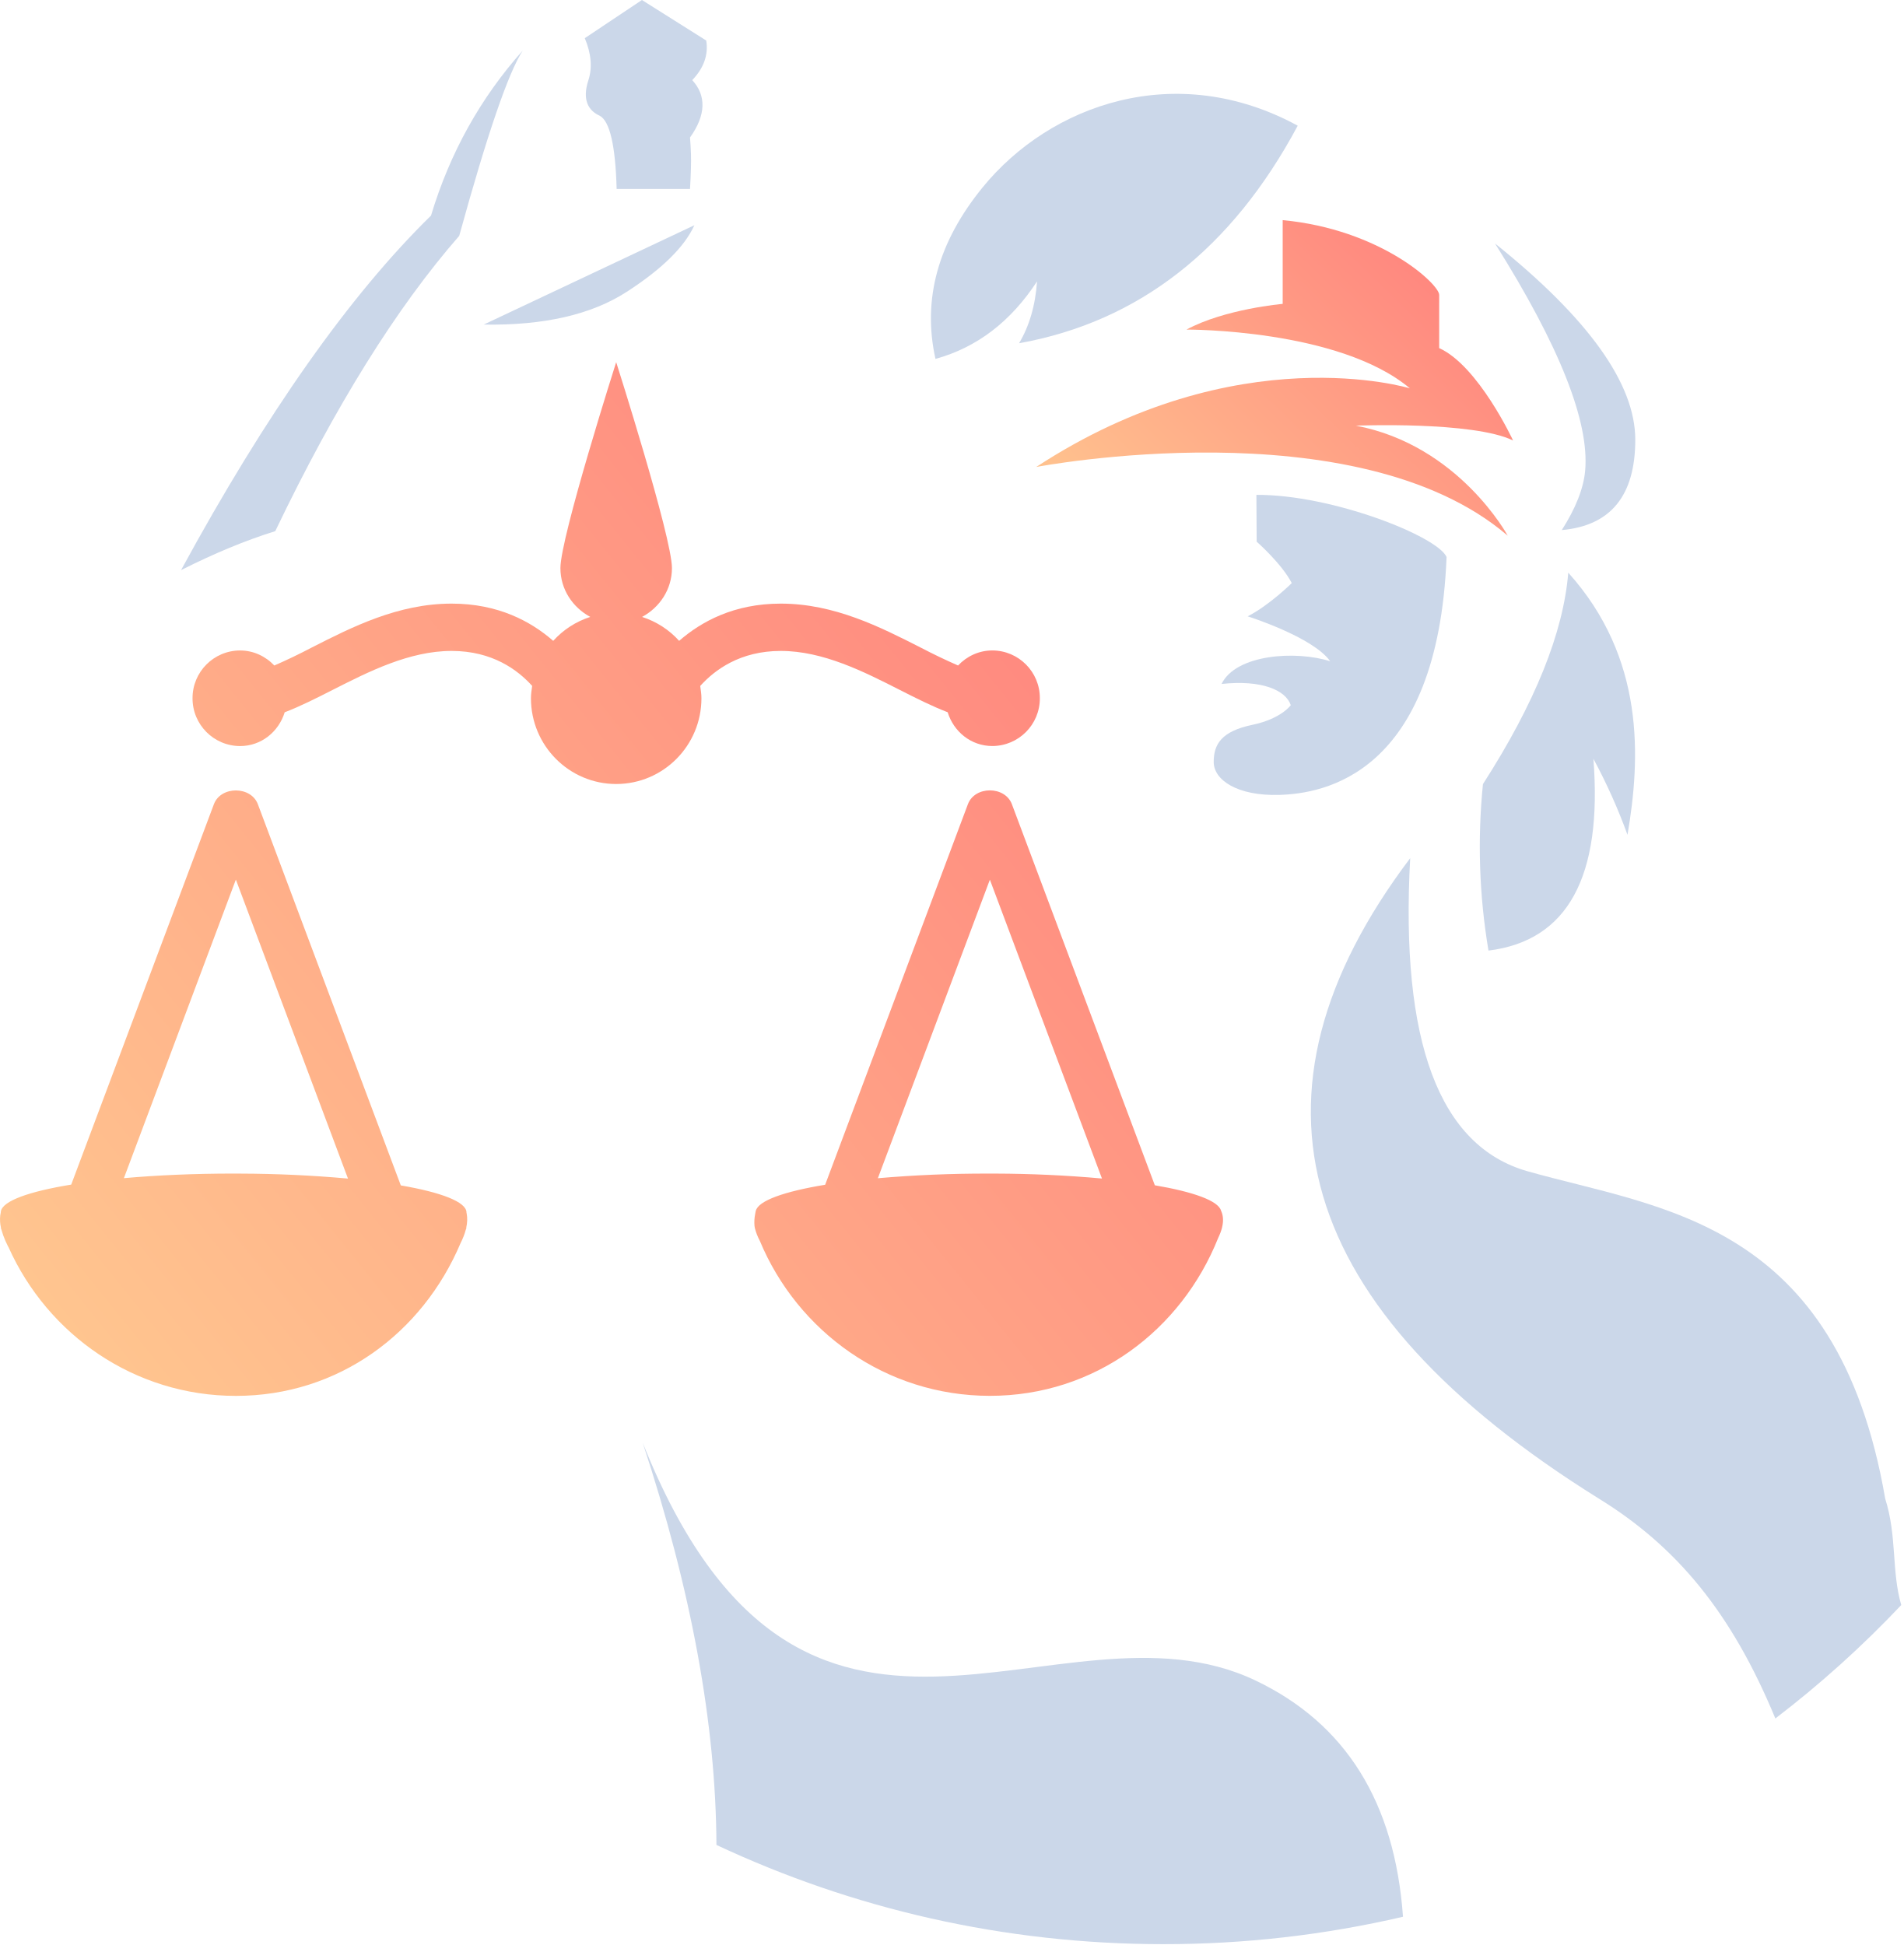
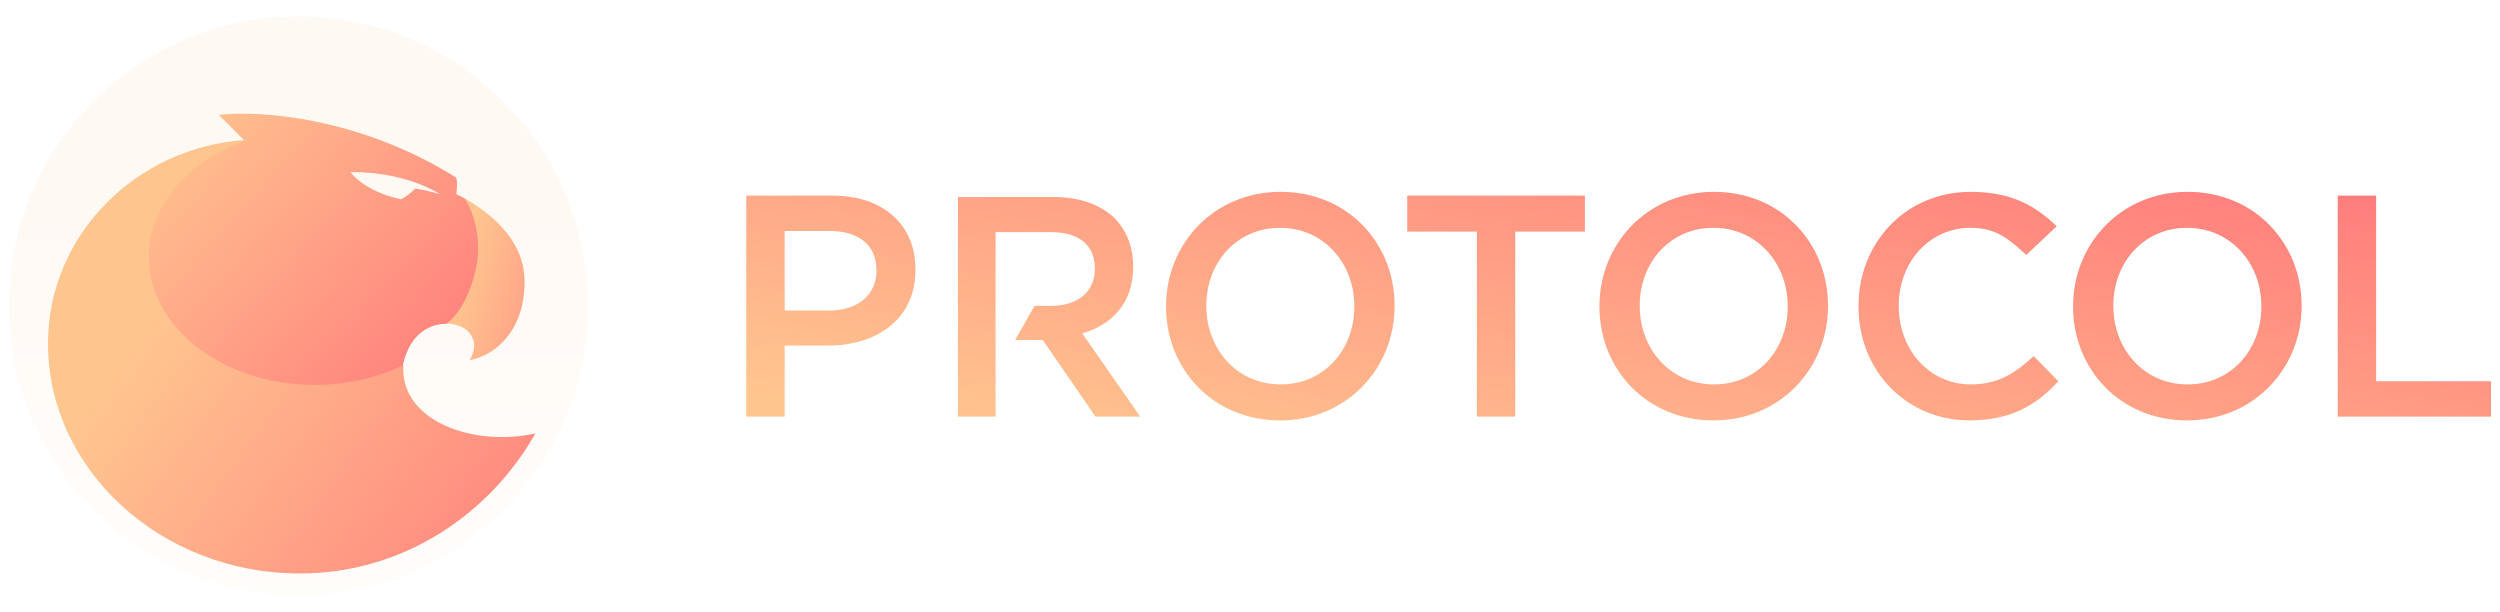
- <svg xmlns="http://www.w3.org/2000/svg" width="91" height="93" fill="none">
-   <path d="M12.329 38.456l6.833 18.224c1.944.335 3.14.792 3.14 1.295v.01l-.003-.01.011.044c.041.21.035.44-.02.688h.012l-.037.104c-.053.199-.135.41-.247.632-1.812 4.281-5.815 7.301-10.742 7.301-4.85 0-8.992-2.928-10.866-7.104l.11.195a4.141 4.141 0 01-.453-1.041l-.03-.086.01-.001a1.757 1.757 0 01-.035-.596l.025-.136.005-.057c.09-.5 1.36-.95 3.363-1.276l6.82-18.186c.328-.882 1.773-.882 2.104 0zm36.049-.002l6.833 18.22c1.85.316 3.033.741 3.165 1.212l-.019-.038c.108.208.14.448.094.72l-.028.137c-.04.154-.1.315-.182.485-1.764 4.416-5.893 7.552-10.915 7.552-4.969 0-9.194-3.073-11-7.412a2.706 2.706 0 01-.235-.603l-.004-.02-.001-.002-.014-.087a2.014 2.014 0 01.029-.556l.027-.146-.002.013a.305.305 0 01.005-.025l.002-.01h.002c.123-.487 1.369-.925 3.315-1.245l6.824-18.195c.328-.883 1.773-.883 2.104 0zm-37.102 3.605L5.923 56.334c1.563-.14 3.35-.22 5.246-.22l.34.002a58.5 58.5 0 015.128.238l-5.36-14.295zm36.05 0L41.97 56.337a59.64 59.64 0 015.284-.222h.34a58.6 58.6 0 015.09.236l-5.36-14.292zM29.459 17.317s2.666 8.365 2.666 9.846c0 1.02-.589 1.883-1.427 2.335.69.224 1.297.617 1.771 1.144 1.06-.922 2.62-1.78 4.858-1.78 2.56 0 4.761 1.12 6.704 2.109a29.26 29.26 0 001.773.85c.414-.439.992-.72 1.64-.72a2.277 2.277 0 012.27 2.285 2.277 2.277 0 01-2.27 2.285c-1.02 0-1.849-.685-2.137-1.615-.744-.285-1.506-.67-2.29-1.068-1.718-.873-3.667-1.864-5.69-1.864-1.944 0-3.158.907-3.85 1.674.026.195.058.387.058.588 0 2.264-1.825 4.101-4.076 4.101-2.25 0-4.075-1.837-4.075-4.1 0-.202.031-.397.058-.591-.695-.77-1.909-1.672-3.85-1.672-2.024 0-3.973.993-5.693 1.866-.782.398-1.544.783-2.288 1.068-.288.93-1.117 1.615-2.136 1.615a2.279 2.279 0 01-2.27-2.287 2.277 2.277 0 012.27-2.284c.648 0 1.226.282 1.64.719a26.736 26.736 0 001.77-.85c1.943-.989 4.146-2.109 6.706-2.109 2.24 0 3.8.858 4.858 1.78a4.038 4.038 0 011.772-1.144c-.839-.453-1.428-1.312-1.428-2.335 0-1.481 2.666-9.846 2.666-9.846z" fill="url(#paint0_linear)" />
-   <path d="M61.324 14.53s-2.766.238-4.598 1.229c0 0 7.288-.04 10.68 2.81 0 0-8.25-2.535-17.864 3.759 0 0 15.291-2.93 22.54 3.285 0 0-2.339-4.33-7.258-5.26 0 0 5.597-.224 7.514.708 0 0-1.655-3.567-3.532-4.417V14.1c0-.515-2.803-3.133-7.482-3.575v4.005z" fill="url(#paint1_linear)" />
-   <path d="M60.08 25.9s1.18 1.03 1.679 1.98c0 0-1.078 1.066-2.109 1.59 0 0 3.122.984 3.944 2.147-1.664-.524-4.507-.328-5.192 1.086 1.9-.205 3.064.286 3.309 1.014 0 0-.452.651-1.835.94-1.474.309-1.85.921-1.85 1.777 0 .855 1.119 1.637 3.151 1.574 2.03-.065 7.564-.902 7.982-11.373-.418-.985-5.474-2.995-9.092-2.973l.013 2.239zM70.9 37.489c2.484-3.867 3.843-7.236 4.077-10.107 3.678 4.087 3.457 8.873 2.832 12.535a27.11 27.11 0 00-1.63-3.636c.44 5.646-1.232 8.704-5.016 9.171a29.865 29.865 0 01-.264-7.963zM24.991 2.418c-.69 1.062-1.702 4.015-3.036 8.859-2.997 3.43-5.928 8.136-8.795 14.12-1.415.44-2.916 1.061-4.504 1.863 4.071-7.485 8.054-13.135 11.95-16.952.9-2.99 2.361-5.62 4.385-7.89zm8.207 8.351L23.125 15.52c2.87.048 5.15-.474 6.838-1.566 1.689-1.091 2.767-2.154 3.235-3.186zm-3.717-1.734c-.057-2.077-.327-3.244-.811-3.502-.538-.24-.85-.758-.538-1.702.193-.6.135-1.27-.174-2.006L30.69 0l3.075 1.938c.108.684-.116 1.315-.67 1.893.67.725.67 1.661-.106 2.742.021.268.036.53.045.788.013.39-.002.948-.045 1.674H29.48z" fill="#CBD7E9" />
-   <path d="M67.42 41.033c-.481 8.78 1.388 13.77 5.608 14.97 6.331 1.798 14.8 2.323 17.102 15.656.572 1.804.294 3.461.767 5.086a50.365 50.365 0 01-6.019 5.424c-2.104-5.088-4.735-8.23-8.433-10.51-14.577-9.08-17.585-19.288-9.025-30.626zM30.724 68.976c7.633 19.161 19.851 6.884 29.29 11.372 4.316 2.052 6.67 5.82 7.062 11.302a50.436 50.436 0 01-11.453 1.31c-7.638 0-14.88-1.7-21.371-4.745-.024-5.768-1.2-12.181-3.528-19.24zm40.753-57.332c3.079 4.896 4.515 8.517 4.308 10.863-.078.848-.451 1.794-1.118 2.839 2.343-.21 3.514-1.65 3.514-4.322s-2.235-5.799-6.704-9.38zm-26.752 5.517c1.98-.547 3.598-1.782 4.855-3.706-.08 1.146-.367 2.131-.86 2.958 5.722-1.03 10.163-4.497 13.323-10.403C56.216 2.842 50.21 5.004 46.99 8.945c-2.146 2.627-2.901 5.366-2.266 8.216z" fill="#CBD7E9" />
+ <svg xmlns="http://www.w3.org/2000/svg" width="139" height="34" viewBox="0 0 139 34" fill="none">
+   <circle cx="16.59" cy="17" r="16.09" fill="url(#paint0_linear)" fill-opacity="0.05" />
+   <path d="M29.163 15.936C29.275 13.618 27.656 12.08 25.828 11.024L24.641 18.002C25.463 17.956 25.865 18.268 26.011 18.415C26.194 18.599 26.651 19.15 26.102 20.022C27.244 19.838 29.028 18.736 29.163 15.936Z" fill="url(#paint1_linear)" />
+   <path fill-rule="evenodd" clip-rule="evenodd" d="M13.584 7.812L12.168 6.389C14.3 6.129 19.925 6.462 25.37 9.878C25.462 10.245 25.37 10.796 25.37 10.796L25.827 11.026C26.223 11.592 26.896 13.202 26.421 15.111C25.946 17.021 25.127 17.835 24.776 18.003C24.045 18.003 22.803 18.426 22.401 20.299C21.999 22.172 21.228 22.579 20.893 22.548L12.853 22.64L7.554 19.518L6.777 13.046L8.285 11.026L10.98 8.822L12.899 8.042L13.584 7.812ZM23.08 10.486C22.725 10.855 22.394 11.033 22.299 11.081C20.229 10.64 19.483 9.569 19.483 9.569C21.436 9.557 23.198 10.021 24.488 10.807C24.488 10.807 23.79 10.581 23.08 10.486Z" fill="url(#paint2_linear)" />
+   <path fill-rule="evenodd" clip-rule="evenodd" d="M22.428 20.299C21.002 20.996 19.31 21.399 17.497 21.399C12.401 21.399 8.269 18.213 8.269 14.283C8.269 11.379 10.526 8.88 13.762 7.775C7.612 8.124 2.668 13.04 2.668 19.105C2.668 26.104 8.937 31.886 16.671 31.886C22.446 31.886 27.253 28.555 29.767 24.097C26.309 24.871 22.215 23.4 22.428 20.299Z" fill="url(#paint3_linear)" />
+   <path d="M41.492 23.164H43.627V19.214H46.041C48.731 19.214 50.901 17.757 50.901 15.019V14.984C50.901 12.509 49.131 10.876 46.283 10.876H41.492V23.164ZM43.627 17.266V12.842H46.11C47.707 12.842 48.731 13.579 48.731 15.037V15.072C48.731 16.353 47.724 17.266 46.11 17.266H43.627Z" fill="url(#paint4_linear)" />
+   <path d="M71.168 23.375C74.901 23.375 77.54 20.461 77.54 17.02V16.985C77.54 13.527 74.936 10.666 71.203 10.666C67.471 10.666 64.832 13.579 64.832 17.02V17.055C64.832 20.513 67.436 23.375 71.168 23.375ZM71.203 21.373C68.773 21.373 67.072 19.407 67.072 17.02V16.985C67.072 14.598 68.755 12.667 71.168 12.667C73.599 12.667 75.3 14.633 75.3 17.02V17.055C75.3 19.443 73.616 21.373 71.203 21.373Z" fill="url(#paint5_linear)" />
+   <path d="M82.114 23.164H84.249V12.877H88.12V10.876H78.242V12.877H82.114V23.164Z" fill="url(#paint6_linear)" />
+   <path d="M95.266 23.375C98.998 23.375 101.637 20.461 101.637 17.02V16.985C101.637 13.527 99.033 10.666 95.3 10.666C91.568 10.666 88.929 13.579 88.929 17.02V17.055C88.929 20.513 91.533 23.375 95.266 23.375ZM95.3 21.373C92.87 21.373 91.169 19.407 91.169 17.02V16.985C91.169 14.598 92.853 12.667 95.266 12.667C97.696 12.667 99.397 14.633 99.397 17.02V17.055C99.397 19.443 97.713 21.373 95.3 21.373Z" fill="url(#paint7_linear)" />
+   <path d="M109.511 23.375C111.768 23.375 113.209 22.55 114.442 21.198L113.07 19.794C112.029 20.777 111.056 21.373 109.581 21.373C107.255 21.373 105.571 19.425 105.571 17.02V16.985C105.571 14.58 107.272 12.667 109.564 12.667C110.97 12.667 111.67 13.264 112.66 14.176L114.355 12.579C113.192 11.456 111.838 10.666 109.581 10.666C105.918 10.666 103.331 13.527 103.331 17.02V17.055C103.331 20.584 105.97 23.375 109.511 23.375Z" fill="url(#paint8_linear)" />
+   <path d="M121.599 23.375C125.332 23.375 127.97 20.461 127.97 17.02V16.985C127.97 13.527 125.366 10.666 121.634 10.666C117.902 10.666 115.263 13.579 115.263 17.02V17.055C115.263 20.513 117.867 23.375 121.599 23.375ZM121.634 21.373C119.204 21.373 117.502 19.407 117.502 17.02V16.985C117.502 14.598 119.186 12.667 121.599 12.667C124.03 12.667 125.731 14.633 125.731 17.02V17.055C125.731 19.443 124.047 21.373 121.634 21.373Z" fill="url(#paint9_linear)" />
+   <path d="M129.978 23.164H138.502V21.198H132.113V10.876H129.978V23.164Z" fill="url(#paint10_linear)" />
+   <path d="M58.575 10.953C60.074 10.953 61.249 11.406 62.016 12.174C62.646 12.854 63.004 13.744 63.004 14.808L63.003 14.908C62.979 16.832 61.861 18.006 60.283 18.508L60.176 18.541L63.395 23.164H60.908L57.978 18.907L56.44 18.907L57.52 17.006L58.421 17.006C59.886 17.006 60.831 16.256 60.873 15.05L60.874 14.965L60.874 14.883C60.853 13.588 59.953 12.906 58.404 12.906H55.355L55.355 16.681L55.353 16.681V19.404L55.355 19.403L55.355 23.164H53.26V10.953H58.575Z" fill="url(#paint11_linear)" />
  <defs>
-     <linearGradient id="paint0_linear" x1="0" y1="59.625" x2="54.276" y2="15.911" gradientUnits="userSpaceOnUse">
+     <linearGradient id="paint0_linear" x1="16.59" y1="12.17" x2="16.59" y2="33.513" gradientUnits="userSpaceOnUse">
+       <stop stop-color="#FF9230" />
+       <stop offset="1" stop-color="#FFD5AB" />
+     </linearGradient>
+     <linearGradient id="paint1_linear" x1="26.155" y1="13.204" x2="34.76" y2="15.314" gradientUnits="userSpaceOnUse">
      <stop stop-color="#FFC58F" />
      <stop offset="1" stop-color="#FF7C7C" />
    </linearGradient>
-     <linearGradient id="paint1_linear" x1="49.542" y1="23.44" x2="66.493" y2="6.004" gradientUnits="userSpaceOnUse">
+     <linearGradient id="paint2_linear" x1="11.509" y1="3.953" x2="27.791" y2="18.723" gradientUnits="userSpaceOnUse">
+       <stop stop-color="#FFC58F" />
+       <stop offset="1" stop-color="#FF7C7C" />
+     </linearGradient>
+     <linearGradient id="paint3_linear" x1="11.732" y1="13.617" x2="33.837" y2="29.679" gradientUnits="userSpaceOnUse">
+       <stop stop-color="#FFC58F" />
+       <stop offset="1" stop-color="#FF7C7C" />
+     </linearGradient>
+     <linearGradient id="paint4_linear" x1="41.492" y1="21.544" x2="46.793" y2="-6.004" gradientUnits="userSpaceOnUse">
+       <stop stop-color="#FFC58F" />
+       <stop offset="1" stop-color="#FF7C7C" />
+     </linearGradient>
+     <linearGradient id="paint5_linear" x1="41.492" y1="21.544" x2="46.793" y2="-6.004" gradientUnits="userSpaceOnUse">
+       <stop stop-color="#FFC58F" />
+       <stop offset="1" stop-color="#FF7C7C" />
+     </linearGradient>
+     <linearGradient id="paint6_linear" x1="41.492" y1="21.544" x2="46.793" y2="-6.004" gradientUnits="userSpaceOnUse">
+       <stop stop-color="#FFC58F" />
+       <stop offset="1" stop-color="#FF7C7C" />
+     </linearGradient>
+     <linearGradient id="paint7_linear" x1="41.492" y1="21.544" x2="46.793" y2="-6.004" gradientUnits="userSpaceOnUse">
+       <stop stop-color="#FFC58F" />
+       <stop offset="1" stop-color="#FF7C7C" />
+     </linearGradient>
+     <linearGradient id="paint8_linear" x1="41.492" y1="21.544" x2="46.793" y2="-6.004" gradientUnits="userSpaceOnUse">
+       <stop stop-color="#FFC58F" />
+       <stop offset="1" stop-color="#FF7C7C" />
+     </linearGradient>
+     <linearGradient id="paint9_linear" x1="41.492" y1="21.544" x2="46.793" y2="-6.004" gradientUnits="userSpaceOnUse">
+       <stop stop-color="#FFC58F" />
+       <stop offset="1" stop-color="#FF7C7C" />
+     </linearGradient>
+     <linearGradient id="paint10_linear" x1="41.492" y1="21.544" x2="46.793" y2="-6.004" gradientUnits="userSpaceOnUse">
+       <stop stop-color="#FFC58F" />
+       <stop offset="1" stop-color="#FF7C7C" />
+     </linearGradient>
+     <linearGradient id="paint11_linear" x1="41.492" y1="21.544" x2="46.793" y2="-6.004" gradientUnits="userSpaceOnUse">
      <stop stop-color="#FFC58F" />
      <stop offset="1" stop-color="#FF7C7C" />
    </linearGradient>
  </defs>
</svg>
